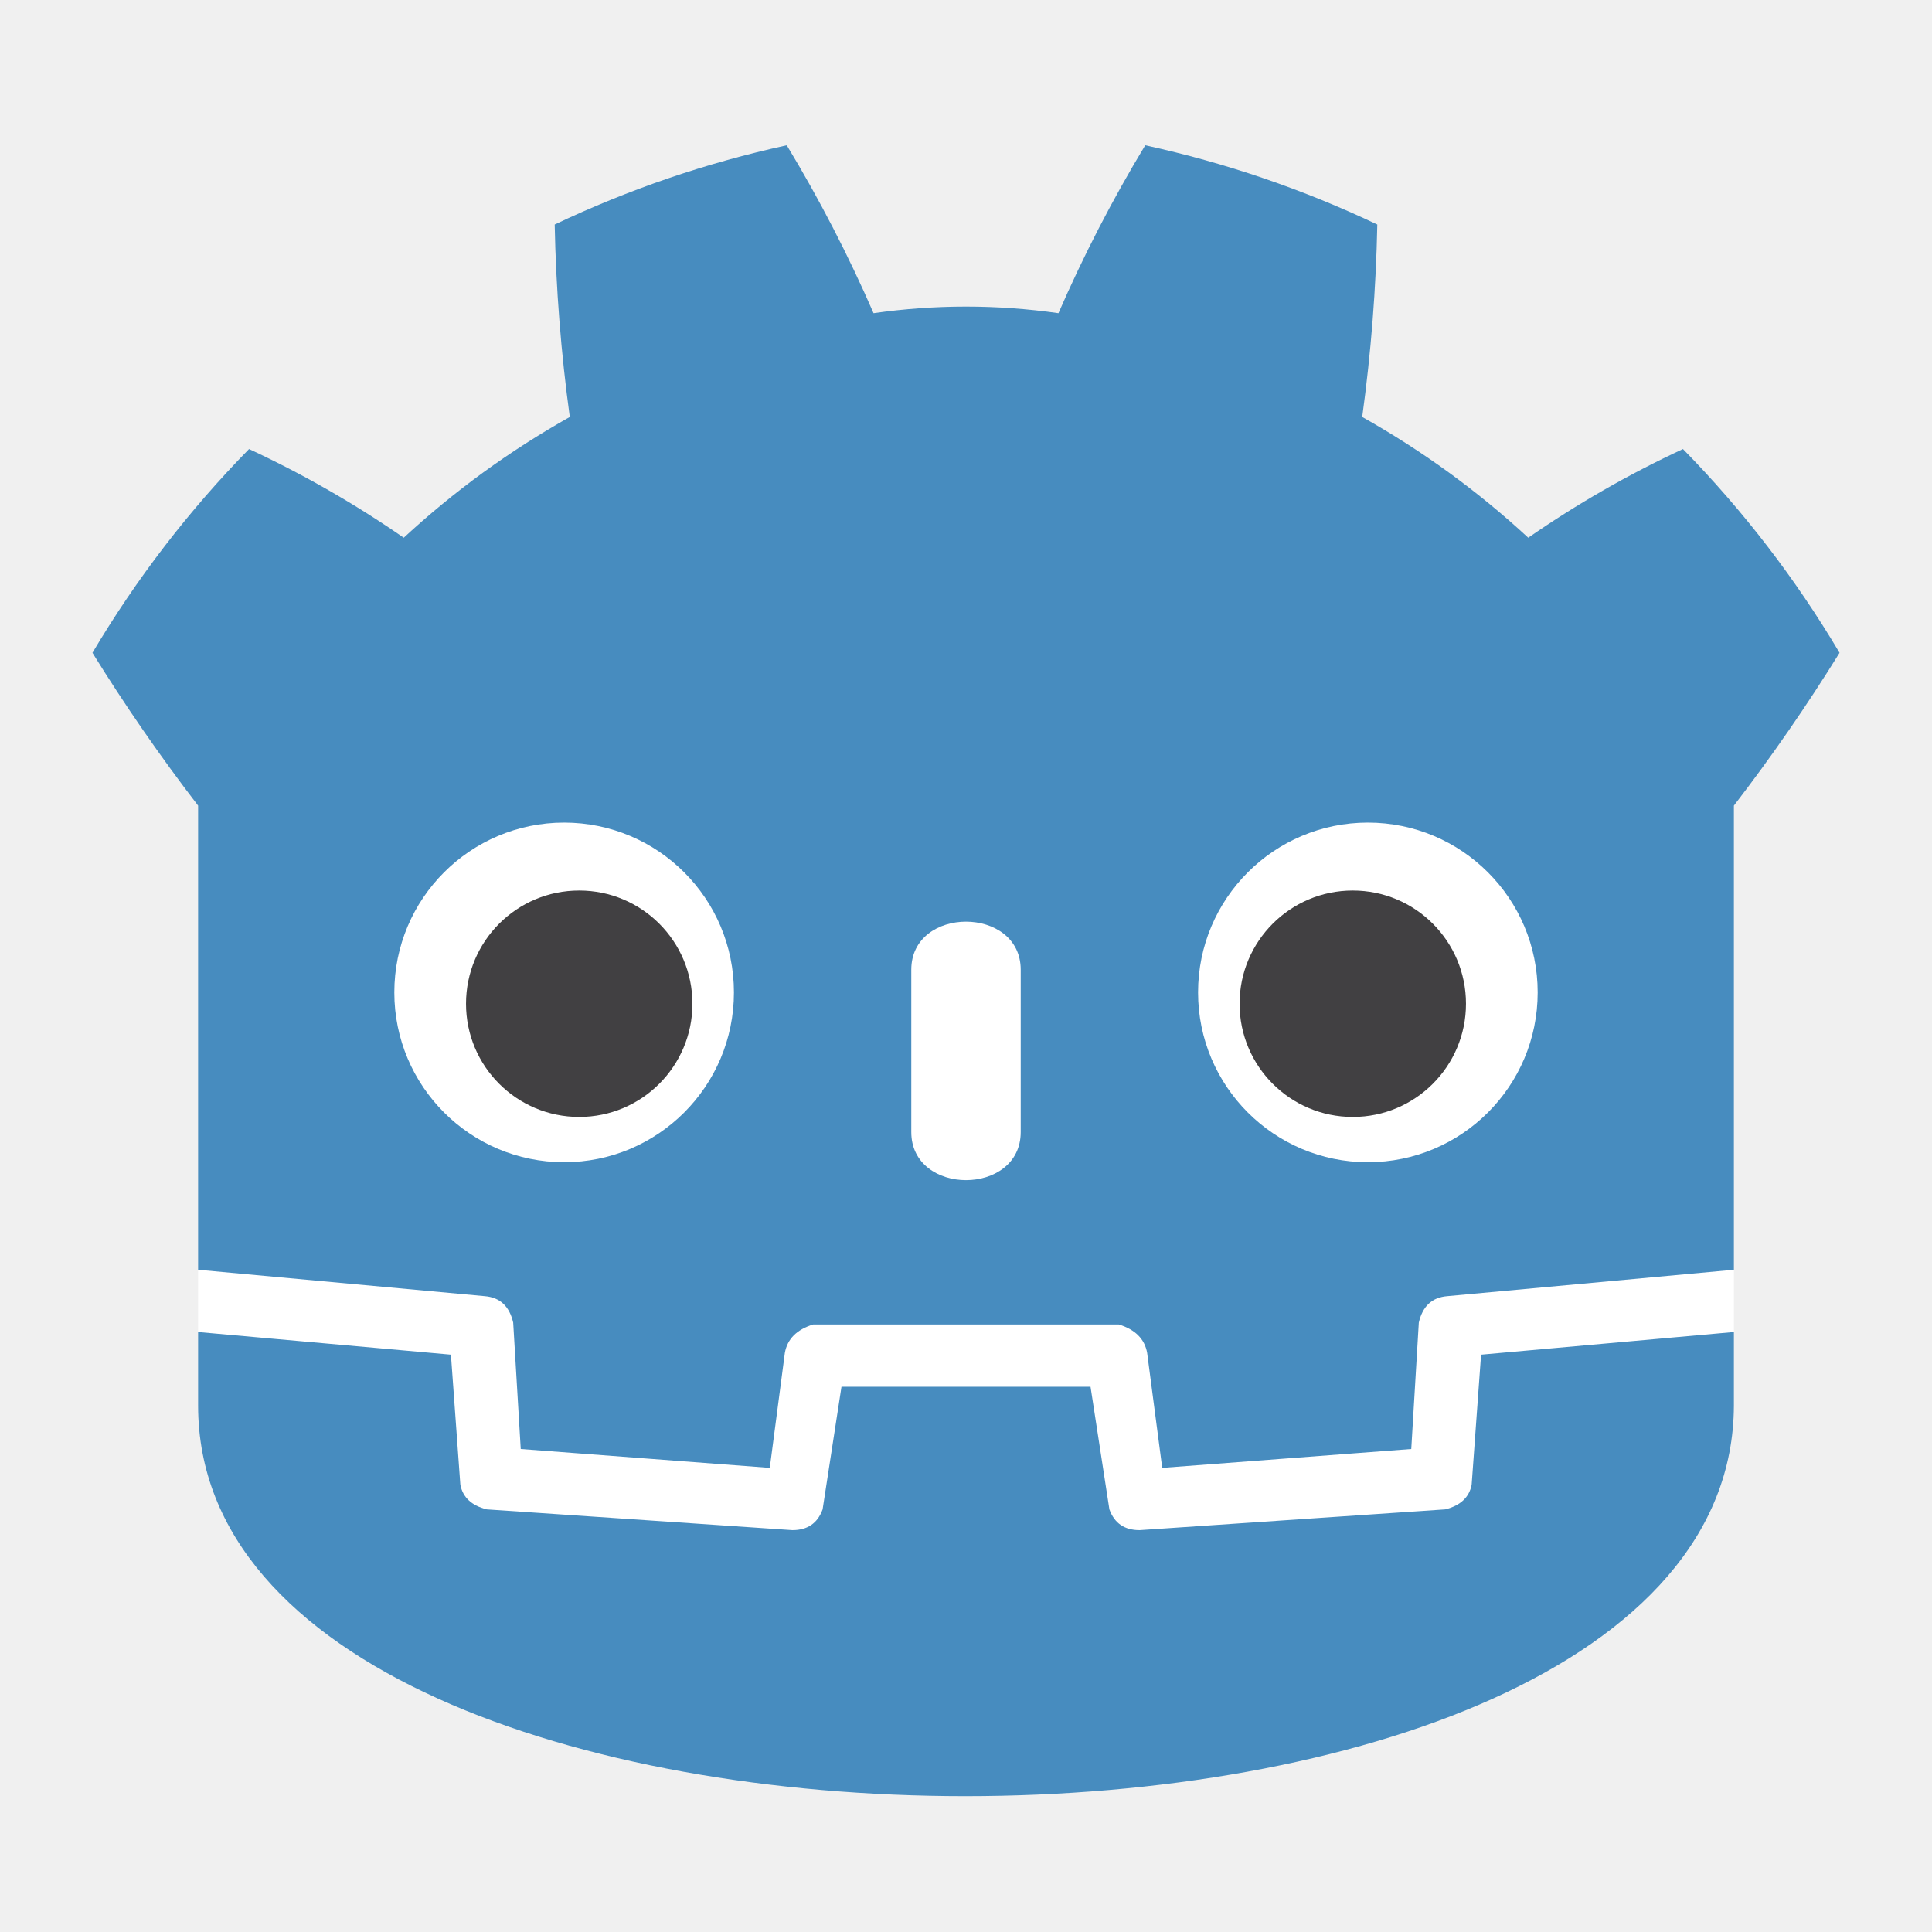
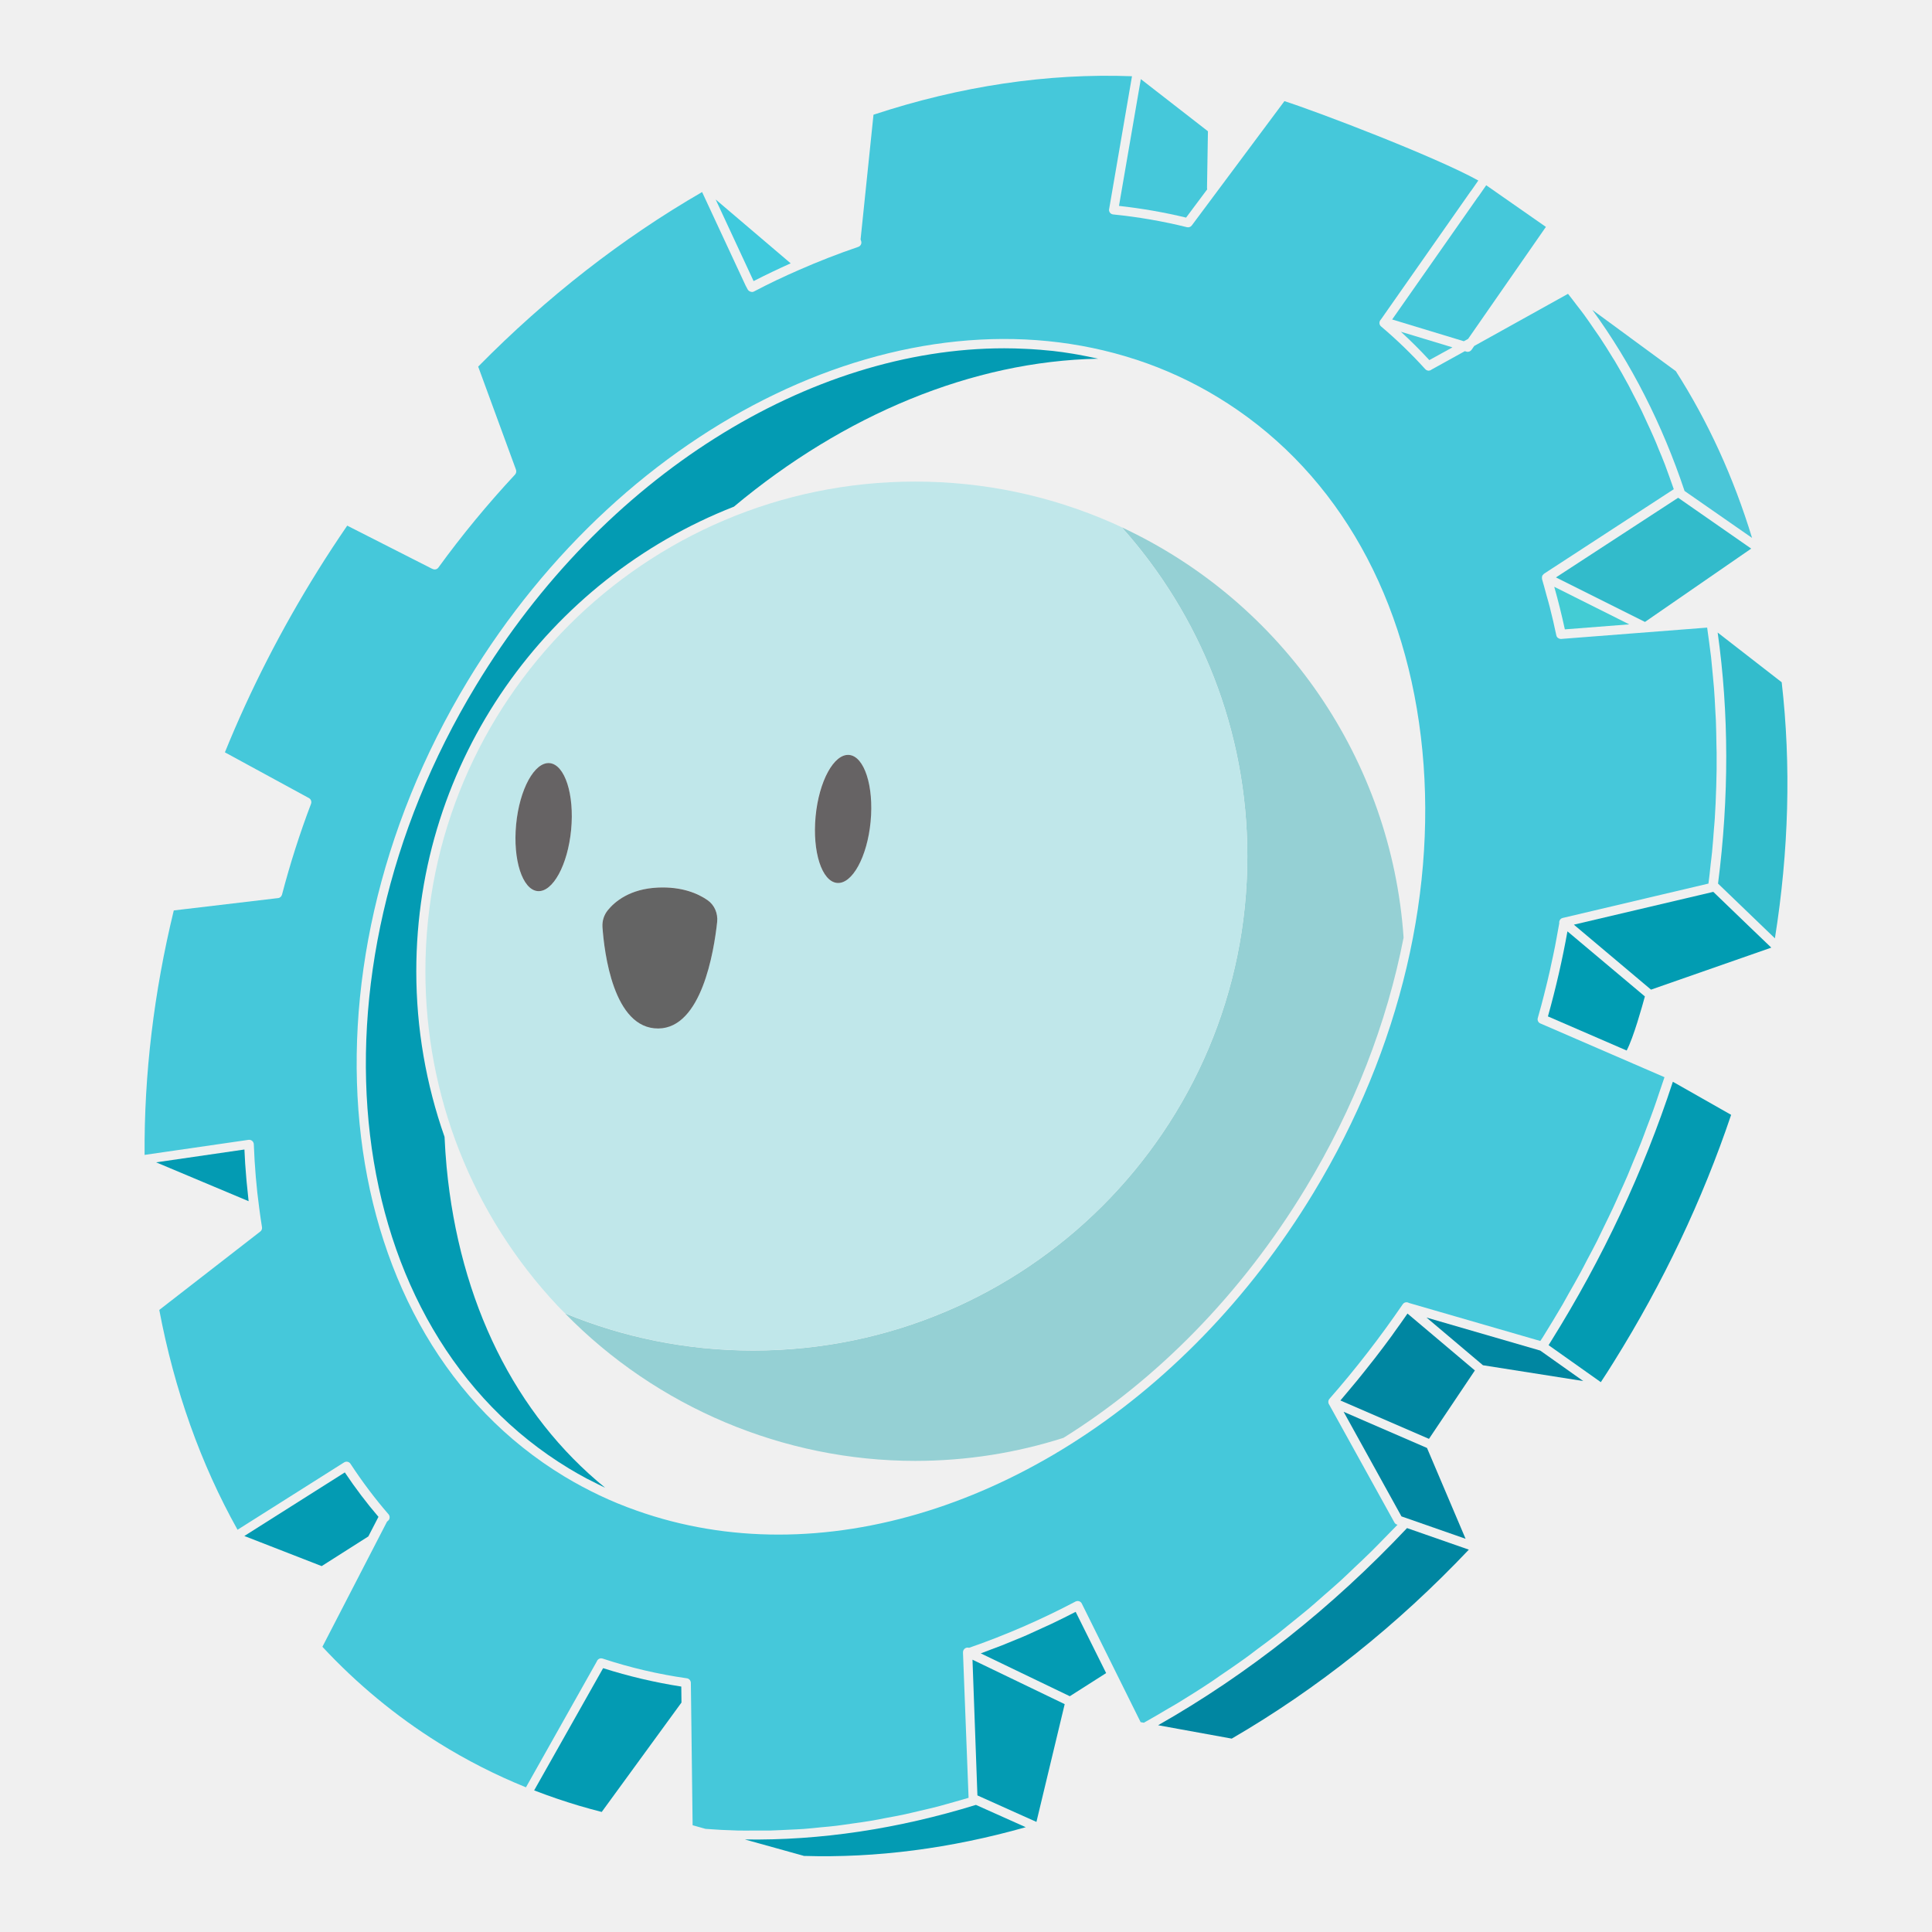
- <svg xmlns="http://www.w3.org/2000/svg" width="1024" height="1024">
-   <g fill="#fff">
-     <path d="M105 673v33q407 354 814 0v-33z" />
-     <path fill="#478cbf" d="m105 673 152 14q12 1 15 14l4 67 132 10 8-61q2-11 15-15h162q13 4 15 15l8 61 132-10 4-67q3-13 15-14l152-14V427q30-39 56-81-35-59-83-108-43 20-82 47-40-37-88-64 7-51 8-102-59-28-123-42-26 43-46 89-49-7-98 0-20-46-46-89-64 14-123 42 1 51 8 102-48 27-88 64-39-27-82-47-48 49-83 108 26 42 56 81zm0 33v39c0 276 813 276 814 0v-39l-134 12-5 69q-2 10-14 13l-162 11q-12 0-16-11l-10-65H446l-10 65q-4 11-16 11l-162-11q-12-3-14-13l-5-69z" />
-     <path d="M483 600c0 34 58 34 58 0v-86c0-34-58-34-58 0z" />
-     <circle cx="725" cy="526" r="90" />
-     <circle cx="299" cy="526" r="90" />
-   </g>
-   <g fill="#414042">
-     <circle cx="307" cy="532" r="60" />
-     <circle cx="717" cy="532" r="60" />
+ <svg xmlns="http://www.w3.org/2000/svg" version="1.1" id="图层_4" x="0px" y="0px" viewBox="0 0 1024 1024" xml:space="preserve" width="1024" height="1024">
+   <defs id="defs64" />
+   <style type="text/css" id="style1">
+ 	.st0{fill:url(#SVGID_1_);}
+ 	.st1{fill:#039BB3;stroke:#FFFFFF;stroke-width:0.992;stroke-linecap:round;stroke-linejoin:round;stroke-miterlimit:10;}
+ 	.st2{fill:#95D0D4;stroke:#FFFFFF;stroke-width:0.992;stroke-miterlimit:10;}
+ 	.st3{fill:#C0E7EA;}
+ 	.st4{fill:none;stroke:#FFFFFF;stroke-width:0.992;stroke-miterlimit:10;}
+ 	.st5{fill:#666364;}
+ 	.st6{fill:#646464;}
+ 	.st7{fill:#45C8DA;stroke:#FFFFFF;stroke-width:0.992;stroke-linecap:round;stroke-linejoin:round;stroke-miterlimit:10;}
+ 	.st8{fill:#32BBCB;stroke:#FFFFFF;stroke-width:0.992;stroke-linecap:round;stroke-linejoin:round;stroke-miterlimit:10;}
+ 	.st9{fill:#019CB2;stroke:#FFFFFF;stroke-width:0.992;stroke-linecap:round;stroke-linejoin:round;stroke-miterlimit:10;}
+ 	.st10{fill:#0086A1;stroke:#FFFFFF;stroke-width:0.992;stroke-linecap:round;stroke-linejoin:round;stroke-miterlimit:10;}
+ 	.st11{fill:#3FCADD;stroke:#FFFFFF;stroke-width:0.992;stroke-linecap:round;stroke-linejoin:round;stroke-miterlimit:10;}
+ 	.st12{fill:#4ACADA;stroke:#FFFFFF;stroke-width:0.992;stroke-linecap:round;stroke-linejoin:round;stroke-miterlimit:10;}
+ 	.st13{fill:#009CB3;stroke:#FFFFFF;stroke-width:0.992;stroke-linecap:round;stroke-linejoin:round;stroke-miterlimit:10;}
+ 	.st14{fill:#33BCCC;stroke:#FFFFFF;stroke-width:0.992;stroke-linecap:round;stroke-linejoin:round;stroke-miterlimit:10;}
+ 	.st15{fill:#43CCD4;stroke:#FFFFFF;stroke-width:0.992;stroke-linecap:round;stroke-linejoin:round;stroke-miterlimit:10;}
+ 	.st16{fill:#4AC6D8;stroke:#FFFFFF;stroke-width:0.992;stroke-linecap:round;stroke-linejoin:round;stroke-miterlimit:10;}
+ 	.st17{fill:#039BB2;stroke:#FFFFFF;stroke-width:0.992;stroke-linecap:round;stroke-linejoin:round;stroke-miterlimit:10;}
+ 	.st18{fill:url(#SVGID_00000031918329305661806560000013481626714713804435_);}
+ 	.st19{fill:url(#SVGID_00000052074692473146166420000014073522574086860445_);}
+ 	.st20{fill:url(#SVGID_00000013891789681534132390000007234508302796126619_);}
+ 	.st21{fill:#D9EFF4;}
+ 	.st22{fill:#A6A4AA;}
+ 	.st23{fill:url(#SVGID_00000016037355769388288190000018374799492484434086_);}
+ 	.st24{fill:#59BBC7;}
+ 	.st25{fill:url(#SVGID_00000127013451408738508890000006830396803497918890_);}
+ 	.st26{fill:none;}
+ 	.st27{fill:#039BB3;}
+ 	.st28{fill:#95D0D4;}
+ 	.st29{fill:#45C8DA;}
+ 	.st30{fill:#32BBCB;}
+ 	.st31{fill:#019CB2;}
+ 	.st32{fill:#0086A1;}
+ 	.st33{fill:#3FCADD;}
+ 	.st34{fill:#4ACADA;}
+ 	.st35{fill:#009CB3;}
+ 	.st36{fill:#33BCCC;}
+ 	.st37{fill:#43CCD4;}
+ 	.st38{fill:#4AC6D8;}
+ 	.st39{fill:#039BB2;}
+ 	.st40{fill:url(#SVGID_00000183928788038122311590000008959641642962662031_);}
+ 	.st41{fill:url(#SVGID_00000103254394115248746500000007954516804238988197_);}
+ 	.st42{fill:url(#SVGID_00000075882310996937415320000012932923057009567360_);}
+ 	.st43{fill:url(#SVGID_00000183946555333433480600000016128002491720684683_);}
+ 	.st44{fill:url(#SVGID_00000009557397835014597260000001775053676381569927_);}
+ 	.st45{fill:url(#SVGID_00000101781421024456693840000008756121804441578658_);}
+ 	.st46{fill:url(#SVGID_00000099658145593202827290000002423522037563722629_);}
+ 	.st47{fill:url(#SVGID_00000015330298315246003220000005647962077857602709_);}
+ 	.st48{fill:url(#SVGID_00000017489681196715622890000004793329624792334467_);}
+ </style>
+   <linearGradient id="SVGID_00000163789698304475203470000008579991115055182754_" gradientUnits="userSpaceOnUse" x1="246.123" y1="170.508" x2="308.232" y2="232.617">
+     <stop offset="0.25" style="stop-color:#45C8DA" id="stop31" />
+     <stop offset="0.45" style="stop-color:#73d5e3;stop-opacity:1;" id="stop80" />
+     <stop offset="0.6" style="stop-color:#a2e3ec;stop-opacity:1;" id="stop68" />
+     <stop offset="0.798" style="stop-color:#d0f1f5;stop-opacity:1;" id="stop73" />
+     <stop offset="1" style="stop-color:#f3fbfc;stop-opacity:1;" id="stop87" />
+   </linearGradient>
+   <linearGradient id="SVGID_00000175305928514449291890000003713836498628936102_" gradientUnits="userSpaceOnUse" x1="313.299" y1="177.354" x2="353.848" y2="217.903">
+     <stop offset="0.25" style="stop-color:#45C8DA" id="stop33" />
+     <stop offset="0.45" style="stop-color:#73d5e3;stop-opacity:1;" id="stop34" />
+     <stop offset="0.6" style="stop-color:#a2e3ec;stop-opacity:1;" id="stop35" />
+     <stop offset="0.8" style="stop-color:#d0f1f5;stop-opacity:1;" id="stop70" />
+     <stop offset="1" style="stop-color:#f3fbfc;stop-opacity:1;" id="stop74" />
+   </linearGradient>
+   <linearGradient id="SVGID_00000173848438352162319410000016985232516233593790_" gradientUnits="userSpaceOnUse" x1="499.935" y1="165.775" x2="543.73" y2="209.57">
+     <stop offset="0.25" style="stop-color:#45C8DA" id="stop39" />
+     <stop offset="0.45" style="stop-color:#73d5e3;stop-opacity:1;" id="stop82" />
+     <stop offset="0.6" style="stop-color:#a2e3ec;stop-opacity:1;" id="stop81" />
+     <stop offset="0.8" style="stop-color:#d0f1f5;stop-opacity:1;" id="stop83" />
+     <stop offset="1" style="stop-color:#f3fbfc;stop-opacity:1;" id="stop84" />
+   </linearGradient>
+   <linearGradient id="SVGID_00000137122532643017480800000003183249135205298071_" gradientUnits="userSpaceOnUse" x1="365.963" y1="174.902" x2="413.085" y2="222.025">
+     <stop offset="0.25" style="stop-color:#45C8DA" id="stop47" />
+     <stop offset="0.45" style="stop-color:#73d5e3;stop-opacity:1;" id="stop71" />
+     <stop offset="0.6" style="stop-color:#a2e3ec;stop-opacity:1;" id="stop72" />
+     <stop offset="0.8" style="stop-color:#d0f1f5;stop-opacity:1;" id="stop75" />
+     <stop offset="1" style="stop-color:#f3fbfc;stop-opacity:1;" id="stop79" />
+   </linearGradient>
+   <g id="g68" style="display:inline" transform="matrix(4.926468,0,0,4.92646,-150.1378,-456.2811)">
+     <path class="st26" d="m 160.942,136.17 c -2.67,-1.61 -5.51,-2.92 -8.44,-3.89 -13.67,-0.84 -27.88,4.27 -40.2,13.81 5.24,-1.71 10.82,-2.65 16.63,-2.65 7.51,0 14.78,1.52 21.6,4.52 17.23,7.59 29.06,23.54 31.57,41.84 0.86,-6.01 0.97,-12 0.27,-17.83 -1.91,-15.87 -9.52,-28.59 -21.43,-35.8 z" id="path8-4" style="fill:none" />
+     <path class="st26" d="m 141.512,249.28 c -4.04,0.97 -8.25,1.5 -12.59,1.5 -14.8,0 -29.09,-6.2 -39.2,-17.01 -4.36,-4.66 -7.8,-9.99 -10.23,-15.74 0,0.01 0,0.02 0,0.03 1.5,15.81 8.54,28.65 19.82,36.14 13.39,4.75 28.48,2.61 42.2,-4.92 z" id="path9-8" style="fill:none" />
+     <path class="st27" d="m 91.693,250.61 c 0.62,0.37 1.24,0.73 1.88,1.07 0.21,0.11 0.42,0.21 0.64,0.32 0.43,0.22 0.85,0.44 1.29,0.64 0.02,0.01 0.05,0.02 0.07,0.03 -9.66,-7.85 -15.67,-19.95 -17.05,-34.51 -0.1,-1.07 -0.17,-2.15 -0.22,-3.23 -1.99,-5.66 -3.04,-11.67 -3.04,-17.81 0,-22.72 14.19,-42.17 34.17,-49.99 11.85,-9.9 25.67,-15.66 39.19,-15.92 -0.11,-0.02 -0.22,-0.05 -0.32,-0.07 -0.6,-0.13 -1.2,-0.25 -1.8,-0.36 -0.19,-0.03 -0.38,-0.07 -0.57,-0.1 -0.74,-0.12 -1.48,-0.23 -2.22,-0.31 -0.11,-0.01 -0.23,-0.02 -0.34,-0.03 -0.65,-0.07 -1.3,-0.12 -1.96,-0.16 -0.2,-0.01 -0.41,-0.02 -0.61,-0.03 -0.76,-0.04 -1.52,-0.06 -2.28,-0.06 -20.88,0 -43.17,13.7 -56.84,36.29 -19.11,31.54 -14.62,69.33 10.01,84.23 z" id="path10-8" style="fill:#039bb3" />
+     <path class="st28" d="m 170.963,220.41 c 5.18,-8.56 8.73,-17.72 10.52,-26.92 -1.31,-19.05 -12.89,-36.01 -30.32,-44.14 8.4,9.4 13.51,21.79 13.51,35.39 0,29.37 -23.81,53.18 -53.18,53.18 -7.17,0 -13.99,-1.43 -20.23,-4 9.87,10.1 23.53,15.87 37.67,15.87 5.56,0 10.93,-0.87 15.96,-2.48 10.01,-6.25 19.12,-15.41 26.07,-26.9 z" id="path11-2" style="fill:#95d0d4" />
+     <path class="st3" d="m 164.673,184.74 c 0,-13.6 -5.11,-25.99 -13.51,-35.39 -0.34,-0.16 -0.69,-0.33 -1.04,-0.48 -6.7,-2.94 -13.83,-4.44 -21.2,-4.44 -29.05,0 -52.68,23.63 -52.68,52.68 0,13.42 5.04,26.2 14.21,35.98 0.26,0.28 0.54,0.54 0.81,0.82 6.24,2.57 13.06,4 20.23,4 29.37,0.01 53.18,-23.8 53.18,-53.17 z m -46.46,-4.29 c 0.36,-3.8 1.97,-6.76 3.61,-6.61 1.63,0.15 2.67,3.36 2.31,7.16 -0.36,3.8 -1.97,6.76 -3.61,6.61 -1.63,-0.15 -2.66,-3.36 -2.31,-7.16 z m -26.29,1.44 c -0.36,3.8 -1.97,6.76 -3.61,6.61 -1.63,-0.15 -2.67,-3.36 -2.31,-7.16 0.36,-3.8 1.97,-6.76 3.61,-6.61 1.63,0.15 2.67,3.35 2.31,7.16 z m 9.38,21.37 c -4.84,0.04 -5.82,-8.21 -6.01,-10.92 -0.05,-0.65 0.15,-1.29 0.57,-1.8 0.78,-0.95 2.39,-2.29 5.38,-2.44 2.63,-0.13 4.35,0.64 5.35,1.35 0.75,0.52 1.13,1.43 1.03,2.33 -0.34,3.23 -1.67,11.44 -6.32,11.48 z" id="path12-4" style="fill:#c0e7ea" />
+     <path class="st5" d="m 89.613,174.72 c -1.63,-0.15 -3.25,2.81 -3.61,6.61 -0.36,3.8 0.68,7.01 2.31,7.16 1.63,0.15 3.25,-2.81 3.61,-6.61 0.36,-3.8 -0.68,-7 -2.31,-7.16 z" id="path13-5" style="fill:#666364" />
+     <path class="st5" d="m 120.533,187.61 c 1.63,0.15 3.25,-2.81 3.61,-6.61 0.36,-3.8 -0.68,-7.01 -2.31,-7.16 -1.63,-0.15 -3.25,2.81 -3.61,6.61 -0.36,3.8 0.67,7.01 2.31,7.16 z" id="path14-5" style="fill:#666364" />
+     <path class="st6" d="m 106.593,189.46 c -1.01,-0.7 -2.73,-1.47 -5.35,-1.35 -2.99,0.14 -4.61,1.49 -5.38,2.44 -0.41,0.51 -0.61,1.14 -0.57,1.8 0.19,2.7 1.16,10.96 6.01,10.92 4.65,-0.04 5.98,-8.25 6.33,-11.47 0.09,-0.92 -0.29,-1.82 -1.04,-2.34 z" id="path15-1" style="fill:#646464" />
+     <path class="st29" d="m 153.213,101.13 -2.35,13.64 c 2.44,0.27 4.86,0.69 7.22,1.26 l 2.27,-3.04 c -0.01,-0.05 -0.02,-0.1 -0.02,-0.15 l 0.1,-6.1 z" id="path16-7" style="fill:#45c8da" />
+     <path class="st27" d="m 56.773,216.29 -9.5,1.38 9.95,4.18 c -0.06,-0.51 -0.11,-1.04 -0.16,-1.56 -0.03,-0.31 -0.07,-0.62 -0.09,-0.94 -0.09,-1.02 -0.16,-2.03 -0.2,-3.06 z" id="path17-1" style="fill:#039bb3" />
+     <path class="st27" d="m 67.573,251.03 -10.81,6.84 8.32,3.24 4.97,-3.16 c 0.02,-0.01 0.03,-0.02 0.05,-0.03 l 1.09,-2.11 c -1.26,-1.47 -2.48,-3.08 -3.62,-4.78 z" id="path18-1" style="fill:#039bb3" />
+     <path class="st29" d="m 190.373,112.55 -0.85,1.22 c -0.02,0.03 -0.04,0.05 -0.06,0.07 l -9.21,13.15 7.71,2.34 0.46,-0.25 8.37,-12.05 z" id="path19-5" style="fill:#45c8da" />
+     <polygon class="st30" points="214.37,159.52 225.8,151.63 217.94,146.16 204.79,154.73 211.91,158.29 " id="polygon19-2" style="fill:#32bbcb" transform="translate(-6.917499,0.01049333)" />
+     <polygon class="st31" points="215.02,199.08 227.96,194.56 225.55,192.25 221.72,188.56 206.72,192.09 " id="polygon20" style="fill:#019cb2" transform="translate(-6.917499,0.01049333)" />
+     <polygon class="st32" points="196.94,239.49 207.73,241.19 203.1,237.91 190.87,234.36 " id="polygon21" style="fill:#0086a1" transform="translate(-6.917499,0.01049333)" />
+     <polygon class="st27" points="148.9,288.62 151.94,275.95 142.02,271.17 142.55,285.77 147.31,287.91 " id="polygon22" style="fill:#039bb3" transform="translate(-6.917499,0.01049333)" />
+     <path class="st27" d="m 146.202,266.03 c -0.87,0.45 -1.74,0.88 -2.62,1.3 -0.3,0.14 -0.6,0.27 -0.9,0.41 -0.58,0.27 -1.17,0.54 -1.75,0.8 -0.36,0.16 -0.73,0.31 -1.1,0.46 -0.53,0.22 -1.06,0.44 -1.59,0.65 -0.39,0.15 -0.78,0.3 -1.17,0.44 -0.36,0.14 -0.72,0.28 -1.08,0.41 l 9.58,4.61 3.91,-2.49 z" id="path22-7" style="fill:#039bb3" />
+     <polygon class="st32" points="195.07,258.16 190.92,248.39 181.95,244.5 188.17,255.75 " id="polygon23" style="fill:#0086a1" transform="translate(-6.917499,0.01049333)" />
+     <path class="st32" d="m 189.153,240.06 -7.25,-6.12 c -0.46,0.67 -0.93,1.33 -1.41,1.99 -0.1,0.13 -0.19,0.27 -0.28,0.4 -0.6,0.82 -1.21,1.63 -1.83,2.43 -0.12,0.16 -0.25,0.32 -0.38,0.48 -0.5,0.63 -0.99,1.26 -1.5,1.88 -0.22,0.27 -0.44,0.52 -0.66,0.79 -0.39,0.46 -0.77,0.93 -1.16,1.38 l 9.53,4.13 z" id="path23-6" style="fill:#0086a1" />
+     <path class="st29" d="m 153.542,277.96 c 0.88,-0.49 1.75,-1 2.62,-1.52 0.34,-0.2 0.69,-0.39 1.03,-0.6 1.23,-0.75 2.45,-1.52 3.65,-2.32 0.29,-0.19 0.56,-0.39 0.85,-0.59 0.91,-0.62 1.83,-1.24 2.73,-1.89 0.45,-0.32 0.89,-0.67 1.33,-1 0.73,-0.54 1.45,-1.07 2.17,-1.63 0.49,-0.39 0.98,-0.79 1.47,-1.19 0.65,-0.53 1.31,-1.05 1.95,-1.59 0.51,-0.43 1.01,-0.88 1.51,-1.32 0.61,-0.53 1.22,-1.06 1.83,-1.61 0.51,-0.47 1.01,-0.95 1.51,-1.43 0.58,-0.55 1.17,-1.09 1.74,-1.66 0.5,-0.49 0.99,-1 1.48,-1.5 0.47,-0.48 0.95,-0.96 1.42,-1.45 l -0.07,-0.02 c -0.12,-0.04 -0.21,-0.12 -0.27,-0.23 l -7,-12.65 c -0.05,-0.07 -0.09,-0.15 -0.1,-0.23 -0.02,-0.14 0.01,-0.29 0.1,-0.4 2.82,-3.21 5.47,-6.64 7.9,-10.19 0.15,-0.22 0.44,-0.28 0.67,-0.14 l 14.13,4.09 c 0.07,-0.11 0.15,-0.22 0.22,-0.33 l 0.15,-0.24 c 0.69,-1.11 1.37,-2.23 2.03,-3.36 0.23,-0.4 0.45,-0.8 0.67,-1.2 0.42,-0.73 0.84,-1.47 1.24,-2.21 0.26,-0.47 0.5,-0.95 0.75,-1.43 0.36,-0.67 0.72,-1.34 1.06,-2.02 0.25,-0.5 0.49,-1 0.73,-1.51 0.32,-0.66 0.65,-1.32 0.96,-1.99 0.24,-0.51 0.46,-1.02 0.69,-1.53 0.3,-0.66 0.61,-1.33 0.89,-1.99 0.22,-0.52 0.43,-1.04 0.64,-1.56 0.28,-0.67 0.56,-1.33 0.82,-2 0.21,-0.52 0.39,-1.04 0.59,-1.57 0.26,-0.68 0.52,-1.35 0.76,-2.03 0.19,-0.52 0.36,-1.05 0.54,-1.58 0.21,-0.61 0.42,-1.22 0.62,-1.83 l -13.3,-5.76 c -0.26,-0.08 -0.41,-0.35 -0.33,-0.61 0.25,-0.87 0.48,-1.73 0.7,-2.6 0,0 0,-0.01 0,-0.01 0.22,-0.86 0.43,-1.72 0.62,-2.57 0.03,-0.13 0.05,-0.26 0.08,-0.39 0.16,-0.73 0.32,-1.45 0.46,-2.17 0.05,-0.24 0.09,-0.47 0.13,-0.7 0.11,-0.59 0.22,-1.18 0.32,-1.76 -0.01,-0.06 -0.01,-0.11 0,-0.17 0.04,-0.19 0.17,-0.35 0.36,-0.39 l 15.69,-3.7 c 0.09,-0.7 0.17,-1.4 0.24,-2.1 0.05,-0.44 0.11,-0.88 0.15,-1.31 0.08,-0.82 0.14,-1.64 0.2,-2.46 0.03,-0.37 0.07,-0.74 0.09,-1.11 0.07,-1.09 0.12,-2.18 0.15,-3.26 0,-0.09 0.01,-0.19 0.01,-0.28 0.04,-1.18 0.05,-2.36 0.04,-3.53 0,-0.27 -0.01,-0.54 -0.02,-0.82 -0.01,-0.89 -0.03,-1.78 -0.06,-2.67 -0.02,-0.42 -0.05,-0.83 -0.07,-1.24 -0.04,-0.73 -0.07,-1.47 -0.13,-2.2 -0.04,-0.48 -0.09,-0.95 -0.13,-1.43 -0.06,-0.66 -0.12,-1.32 -0.19,-1.98 -0.06,-0.51 -0.13,-1.02 -0.2,-1.53 -0.07,-0.54 -0.14,-1.08 -0.22,-1.62 l -15.71,1.22 c -0.01,0 -0.03,0 -0.04,0 -0.03,0 -0.05,-0.01 -0.07,-0.01 -0.03,0 -0.06,-0.01 -0.09,-0.02 -0.01,0 -0.02,-0.01 -0.04,-0.02 -0.09,-0.04 -0.17,-0.1 -0.22,-0.19 -0.03,-0.05 -0.05,-0.1 -0.06,-0.16 -0.22,-1.03 -0.45,-2.06 -0.71,-3.06 -0.11,-0.44 -0.24,-0.86 -0.36,-1.3 -0.15,-0.56 -0.3,-1.12 -0.46,-1.66 0,-0.01 0,-0.01 0,-0.02 -0.02,-0.08 -0.02,-0.17 0,-0.26 0,-0.01 0,-0.01 0,-0.02 0.01,-0.02 0,-0.04 0.01,-0.05 0.01,-0.01 0.01,-0.03 0.02,-0.04 0.03,-0.06 0.08,-0.1 0.12,-0.14 0,0 0,0 0,0 0,0 0,0 0,0 0.02,-0.02 0.03,-0.04 0.05,-0.06 l 13.97,-9.1 c -0.15,-0.44 -0.3,-0.87 -0.46,-1.3 -0.16,-0.46 -0.33,-0.92 -0.5,-1.37 -0.21,-0.55 -0.43,-1.08 -0.66,-1.62 -0.17,-0.43 -0.34,-0.86 -0.53,-1.28 -0.24,-0.56 -0.5,-1.11 -0.76,-1.67 -0.18,-0.38 -0.35,-0.77 -0.53,-1.15 -0.3,-0.62 -0.62,-1.23 -0.94,-1.84 -0.16,-0.3 -0.3,-0.6 -0.46,-0.9 -0.48,-0.9 -0.99,-1.78 -1.5,-2.65 -0.07,-0.11 -0.14,-0.22 -0.21,-0.33 -0.46,-0.75 -0.92,-1.5 -1.41,-2.23 -0.2,-0.3 -0.41,-0.59 -0.61,-0.88 -0.36,-0.53 -0.73,-1.07 -1.11,-1.59 -0.25,-0.34 -0.5,-0.66 -0.76,-0.99 -0.31,-0.41 -0.62,-0.82 -0.94,-1.22 l -10.09,5.61 -0.29,0.42 c -0.12,0.17 -0.34,0.25 -0.55,0.19 l -0.17,-0.05 -3.58,1.98 c -0.05,0.04 -0.1,0.07 -0.16,0.09 -0.02,0.01 -0.03,0.01 -0.05,0.01 -0.04,0.01 -0.07,0.02 -0.11,0.02 -0.01,0 -0.01,0 -0.01,0 -0.04,0 -0.08,-0.01 -0.12,-0.03 -0.02,-0.01 -0.05,-0.01 -0.07,-0.02 -0.06,-0.03 -0.12,-0.07 -0.16,-0.12 -1.48,-1.63 -3.08,-3.18 -4.75,-4.59 -0.21,-0.17 -0.23,-0.48 -0.07,-0.69 l 0.08,-0.1 9.63,-13.75 c 0.02,-0.03 0.04,-0.05 0.06,-0.07 l 0.76,-1.09 c -4.66,-2.59 -17.51,-7.48 -20.86,-8.54 l -9.97,13.38 c -0.12,0.16 -0.33,0.23 -0.52,0.18 -2.58,-0.64 -5.25,-1.1 -7.93,-1.37 -0.14,-0.01 -0.26,-0.08 -0.35,-0.19 -0.08,-0.11 -0.12,-0.25 -0.09,-0.38 l 2.46,-14.3 c -9.08,-0.34 -18.44,1.05 -27.81,4.14 l -1.39,13.42 0.06,0.17 c 0.09,0.26 -0.05,0.54 -0.31,0.63 -2.18,0.74 -4.32,1.58 -6.37,2.48 -1.61,0.7 -3.24,1.47 -4.85,2.32 -0.07,0.04 -0.14,0.05 -0.21,0.05 -0.01,0 -0.01,0 -0.02,0 -0.01,0 -0.03,-0.01 -0.04,-0.01 -0.06,-0.01 -0.12,-0.02 -0.17,-0.05 -0.02,-0.01 -0.04,-0.02 -0.06,-0.03 -0.07,-0.04 -0.13,-0.1 -0.17,-0.17 l -0.23,-0.43 -4.68,-10.06 c -8.63,4.99 -16.73,11.31 -24.09,18.78 l 4.07,11.1 c 0.06,0.18 0.02,0.37 -0.1,0.51 -2.93,3.15 -5.71,6.51 -8.25,10.01 -0.13,0.18 -0.36,0.25 -0.57,0.17 -0.02,-0.01 -0.12,-0.04 -0.13,-0.05 l -9.11,-4.63 c -1.12,1.64 -2.16,3.22 -3.16,4.83 -3.91,6.27 -7.28,12.85 -10,19.56 l 9.04,4.92 c 0.22,0.12 0.31,0.38 0.23,0.61 -1.21,3.18 -2.26,6.47 -3.12,9.76 -0.05,0.2 -0.21,0.37 -0.42,0.39 l -11.23,1.33 c -2.14,8.81 -3.2,17.65 -3.14,26.3 l 11.18,-1.62 c 0.14,-0.02 0.28,0.02 0.39,0.11 0.11,0.09 0.17,0.22 0.18,0.36 0.09,2.35 0.28,4.66 0.58,6.86 0.09,0.7 0.19,1.38 0.3,2.07 0.03,0.18 -0.04,0.36 -0.19,0.47 l -10.86,8.43 c 1.63,8.62 4.46,16.57 8.42,23.65 l 11.47,-7.25 c 0.23,-0.14 0.53,-0.08 0.68,0.15 1.27,1.94 2.65,3.77 4.09,5.43 0.09,0.1 0.13,0.23 0.12,0.37 -0.01,0.14 -0.07,0.26 -0.18,0.34 l -0.1,0.09 -6.95,13.46 c 3.7,3.98 7.89,7.45 12.48,10.32 3.01,1.88 6.18,3.49 9.42,4.8 l 7.62,-13.54 c 0.09,-0.26 0.37,-0.4 0.63,-0.31 2.97,0.98 6.02,1.69 9.06,2.12 0.24,0.03 0.42,0.24 0.43,0.48 l 0.03,2.31 c 0,0 0,0 0,0.01 l 0.16,13.01 1.39,0.39 c 1.16,0.09 2.32,0.15 3.48,0.18 0.59,0.02 1.18,0 1.78,0 0.58,0 1.15,0.01 1.73,0 0.67,-0.02 1.34,-0.06 2.01,-0.09 0.51,-0.03 1.03,-0.04 1.54,-0.08 0.63,-0.04 1.26,-0.12 1.89,-0.18 0.57,-0.05 1.13,-0.1 1.7,-0.17 0.59,-0.07 1.19,-0.17 1.78,-0.25 0.61,-0.09 1.22,-0.16 1.83,-0.27 0.57,-0.09 1.14,-0.21 1.71,-0.32 0.64,-0.12 1.28,-0.23 1.92,-0.37 0.56,-0.12 1.12,-0.26 1.68,-0.39 0.65,-0.15 1.3,-0.3 1.96,-0.47 0.56,-0.15 1.13,-0.31 1.69,-0.47 0.53,-0.15 1.07,-0.3 1.6,-0.46 l -0.6,-15.56 c 0,-0.01 0,-0.1 0,-0.11 0,-0.17 0.09,-0.33 0.24,-0.42 0.12,-0.08 0.27,-0.09 0.41,-0.05 3.9,-1.35 7.76,-3.03 11.46,-4.98 0.12,-0.06 0.26,-0.07 0.38,-0.03 0.13,0.04 0.23,0.13 0.29,0.25 l 6.33,12.76 z m -39.31,-20.24 c -5.23,0 -10.37,-0.84 -15.29,-2.59 -2.68,-0.94 -5.29,-2.18 -7.76,-3.67 -25.1,-15.19 -29.74,-53.59 -10.37,-85.61 17.01,-28.09 47.22,-42.61 71.86,-34.55 0.02,0 0.05,0.01 0.07,0.02 3.02,0.99 5.96,2.34 8.71,4.01 12.18,7.37 19.95,20.35 21.89,36.54 1.94,16.15 -2.16,33.57 -11.54,49.06 -13.9,22.98 -36.38,36.79 -57.57,36.79 z" id="path24-1" style="fill:#45c8da" />
+     <path class="st33" d="m 107.472,114.08 4.08,8.78 c 1.33,-0.68 2.67,-1.32 3.99,-1.91 z" id="path25-4" style="fill:#3fcadd" />
+     <path class="st27" d="m 95.363,272.09 -7.42,13.15 c 1.61,0.62 3.22,1.17 4.8,1.64 0.85,0.25 1.68,0.48 2.47,0.68 l 8.58,-11.77 -0.02,-1.72 c -2.82,-0.44 -5.65,-1.1 -8.41,-1.98 z" id="path26-2" style="fill:#039bb3" />
+     <path class="st34" d="m 181.192,128.31 c 1.06,0.97 2.08,1.99 3.06,3.05 l 2.49,-1.37 z" id="path27-3" style="fill:#4acada" />
+     <path class="st27" d="m 135.472,286.8 c -8.41,2.59 -16.73,3.84 -24.86,3.72 l 6.26,1.74 c 0.03,0.01 0.05,0.02 0.08,0.03 7.78,0.24 15.8,-0.8 23.88,-3.09 z" id="path28-2" style="fill:#039bb3" />
+     <path class="st32" d="m 188.503,259.34 -6.65,-2.32 c -8.08,8.57 -17.08,15.7 -26.78,21.21 l 7.92,1.44 c 9.24,-5.37 17.82,-12.21 25.51,-20.33 z" id="path29-2" style="fill:#0086a1" />
+     <path class="st35" d="m 207.442,199.82 -8.33,-7 c -0.54,3.01 -1.24,6.08 -2.1,9.15 l 8.47,3.67 c 0.74,-1.4 1.68,-4.79 1.96,-5.82 z" id="path30-1" style="fill:#009cb3" />
+     <path class="st36" d="m 222.162,166.02 -6.89,-5.35 c 1.22,8.66 1.23,17.74 0.04,27.01 l 6.12,5.89 c 1.5,-9.42 1.75,-18.68 0.73,-27.55 z" id="path31-6" style="fill:#33bccc" />
+     <path class="st37" d="m 205.762,159.79 -8.07,-4.04 c 0.42,1.48 0.8,3.01 1.14,4.58 z" id="path32" style="fill:#43ccd4" />
+     <path class="st38" d="m 201.792,125.96 c 4.19,5.76 7.52,12.3 9.92,19.48 l 7.26,5.05 c -1.98,-6.5 -4.74,-12.53 -8.2,-17.94 z" id="path33" style="fill:#4ac6d8" />
+     <path class="st39" d="m 210.452,209 c -3.15,9.63 -7.54,18.99 -13.06,27.84 l -0.15,0.24 c -0.05,0.09 -0.11,0.17 -0.16,0.26 l 5.62,3.98 c 0.48,-0.73 0.96,-1.47 1.42,-2.22 5.28,-8.46 9.51,-17.38 12.6,-26.54 z" id="path34" style="fill:#039bb2" />
  </g>
</svg>
